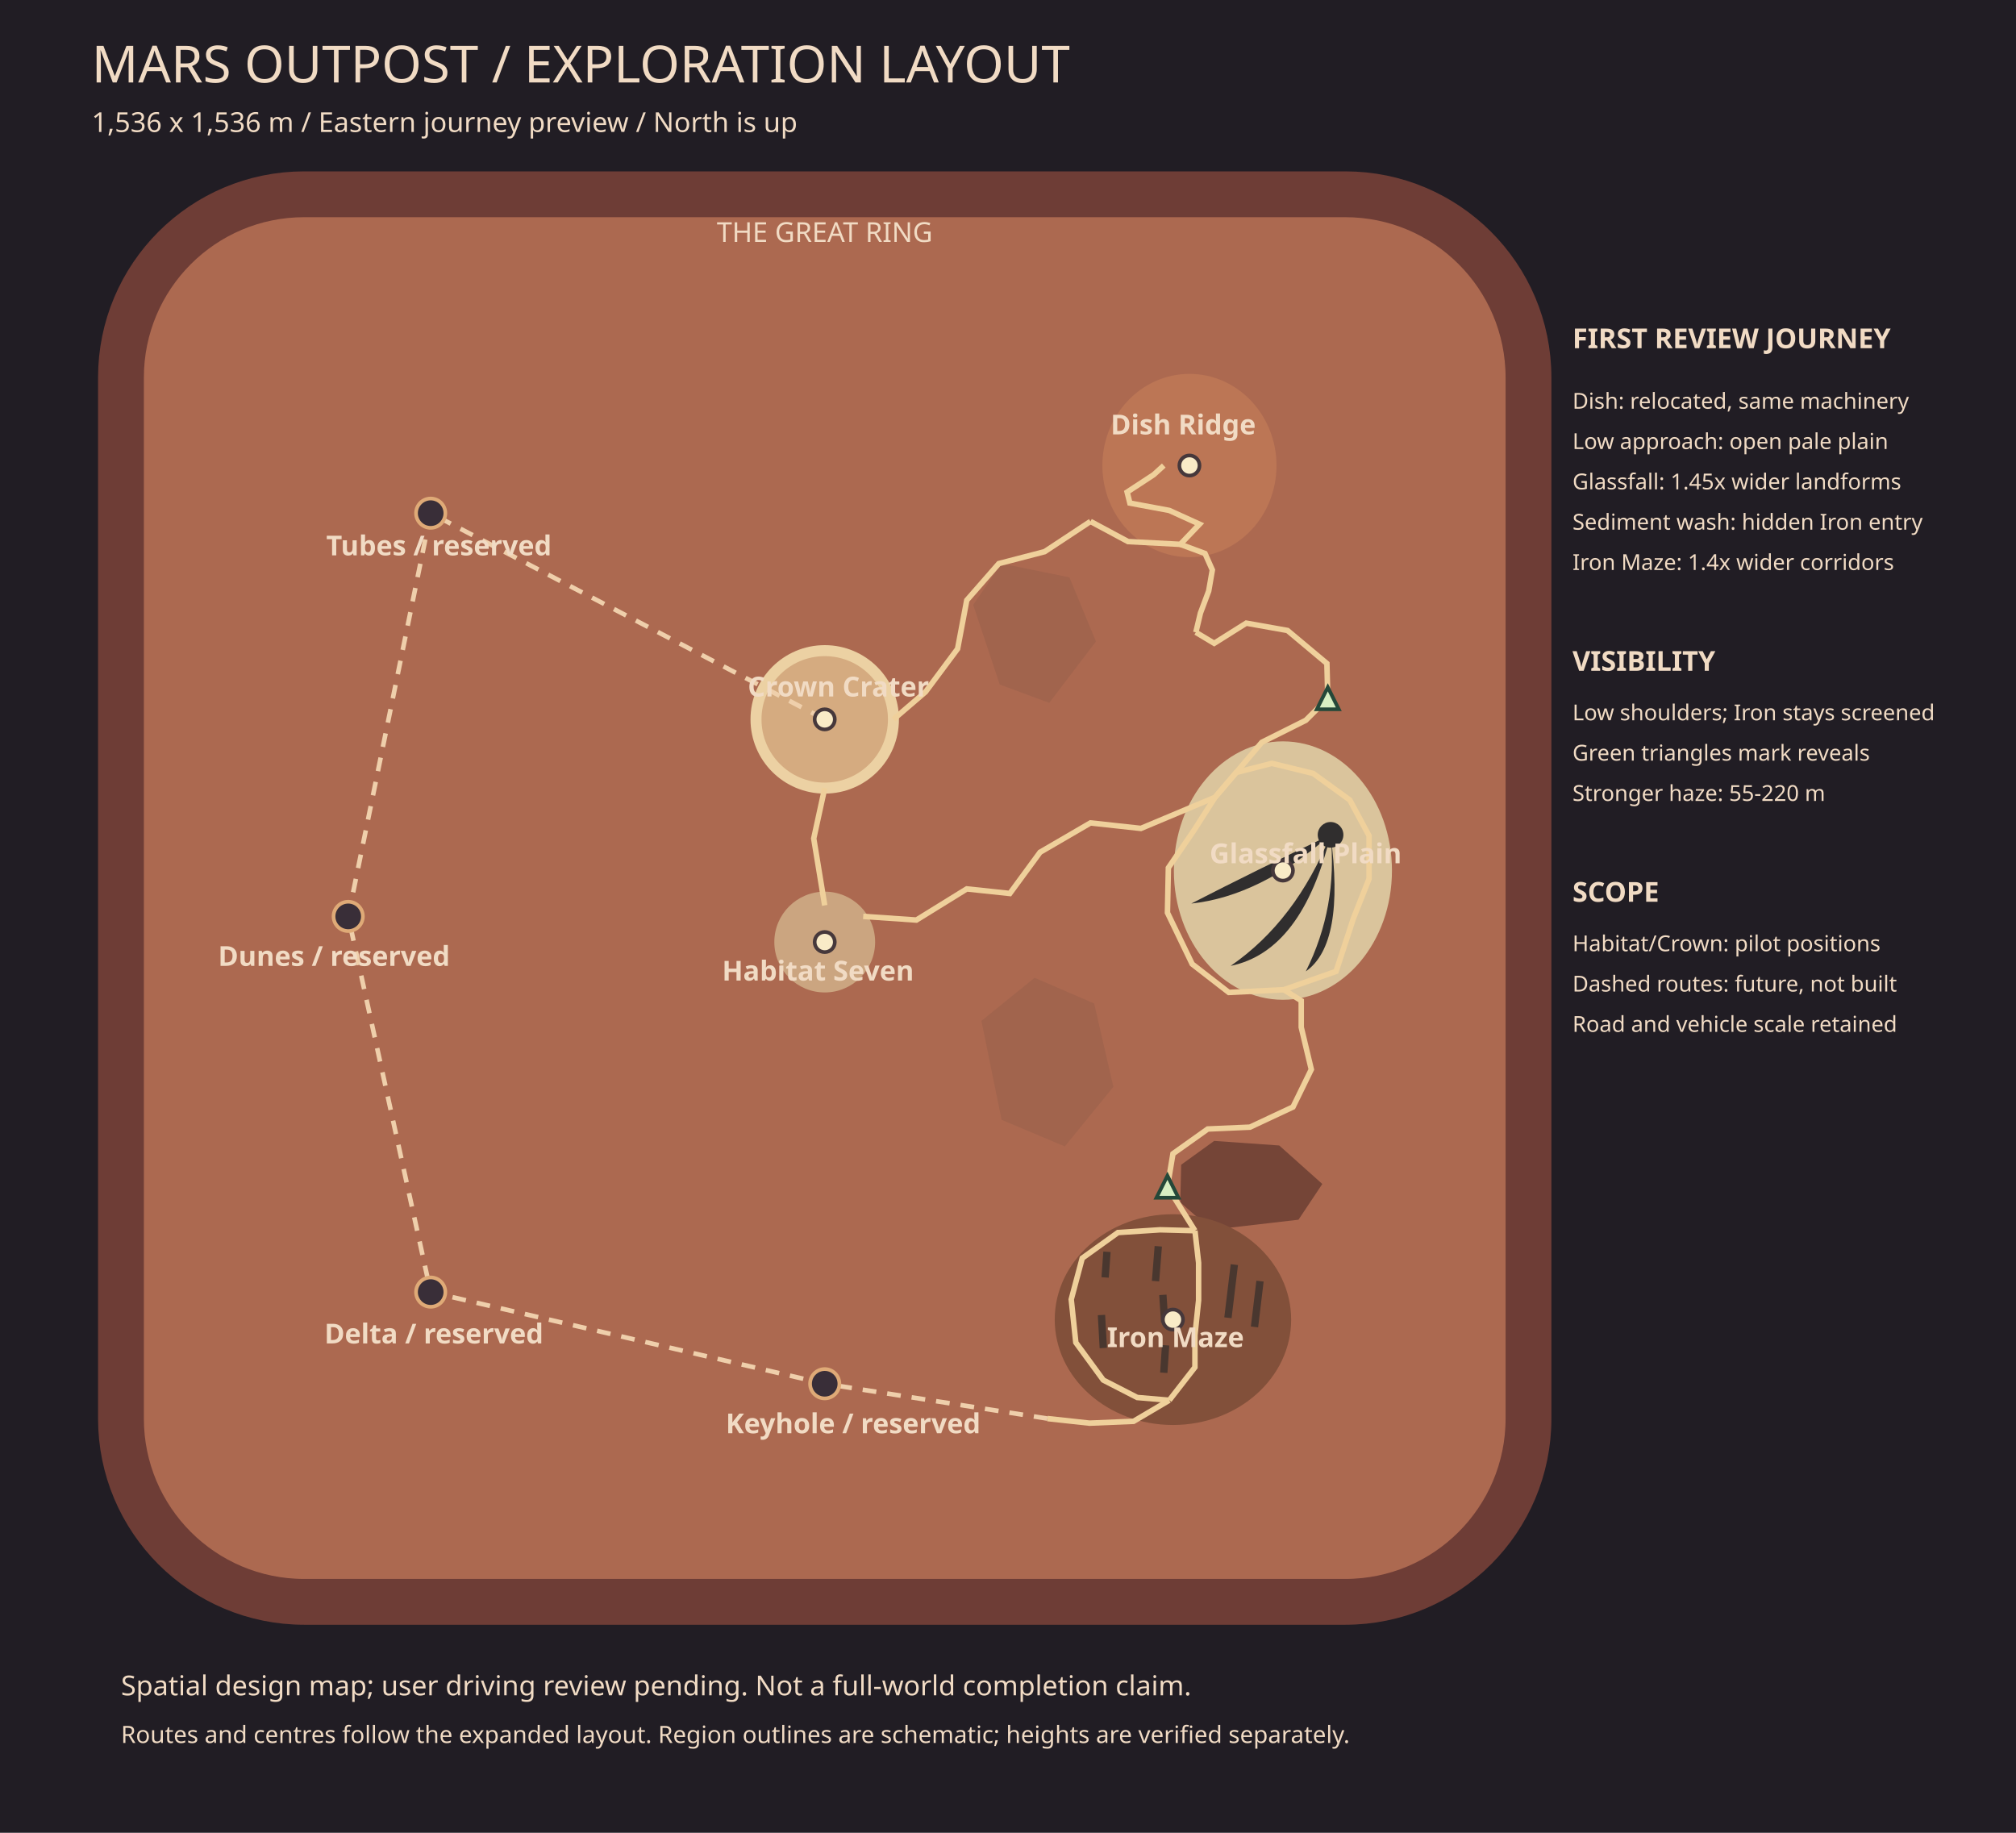
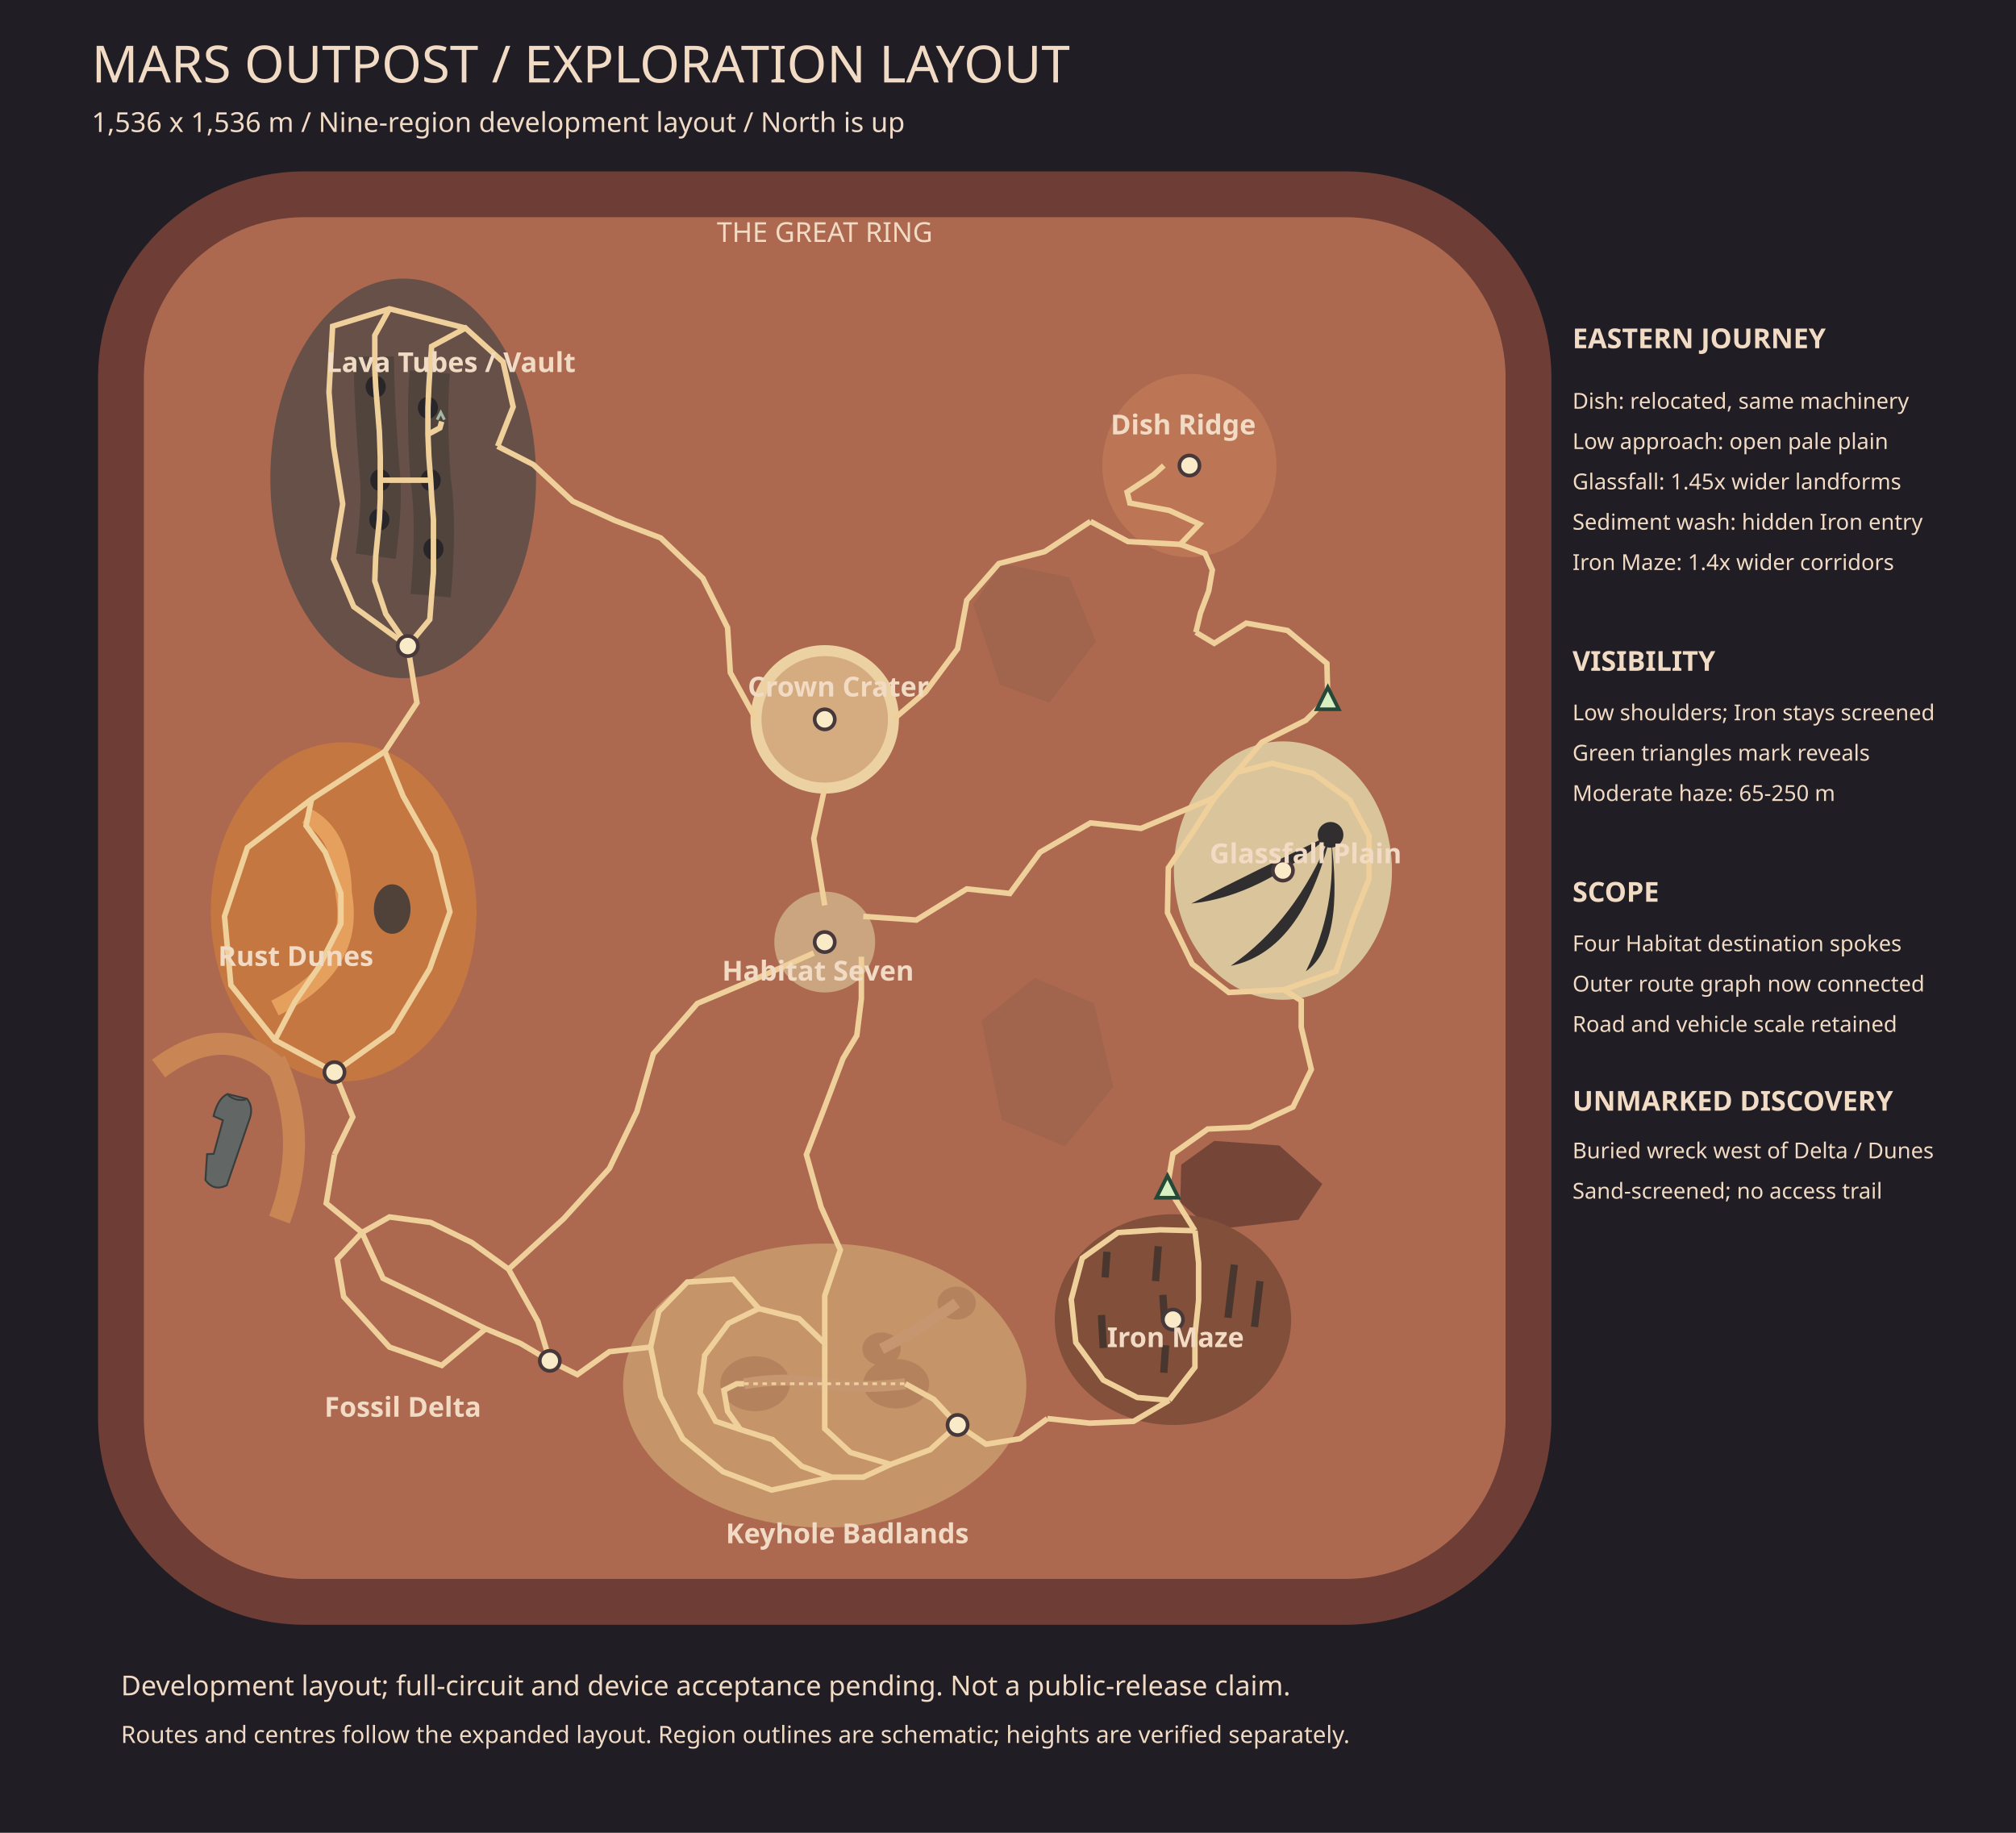
<svg xmlns="http://www.w3.org/2000/svg" viewBox="0 0 1100 1000">
  <rect width="1100" height="1000" fill="#211d24" />
  <style>text{font-family:system-ui;fill:#f1dbc4}.label{font-size:15px;font-weight:600}.small{font-size:12px}.road{fill:none;stroke:#efd09b;stroke-width:3}.future{fill:none;stroke:#bc978b;stroke-width:2;stroke-dasharray:7 6}</style>
  <text x="50" y="45" font-size="28">MARS OUTPOST / EXPLORATION LAYOUT</text>
-   <text x="50" y="72" font-size="15">1,536 x 1,536 m / Eastern journey preview / North is up</text>
+   <text x="50" y="72" font-size="15">1,536 x 1,536 m / Nine-region development layout / North is up</text>
  <rect x="66" y="106" width="768" height="768" rx="100" fill="#ac6950" stroke="#6e3d36" stroke-width="25" />
  <text x="450" y="132" text-anchor="middle" font-size="15">THE GREAT RING</text>
  <g transform="translate(450 490) scale(.5)">
    <path d="M162,-320 L193,-365 L267,-350 L296,-280 L245,-213 L191,-233 Z" fill="#a1644d" />
    <path d="M171,134 L229,87 L294,115 L315,206 L262,271 L193,242 Z" fill="#a1644d" />
    <path d="M389,291 L425,265 L496,270 L543,312 L517,351 L422,362 L388,332 Z" fill="#754537" />
    <ellipse cx="398" cy="-472" rx="95" ry="100" fill="#bc7655" />
    <ellipse cx="500" cy="-30" rx="119" ry="141" fill="#dac49c" />
    <ellipse cx="380" cy="460" rx="129" ry="115" fill="#82503a" />
+     <ellipse cx="0" cy="532" rx="220" ry="155" fill="#c59569" />
+     <ellipse cx="-428" cy="434" rx="173" ry="119" fill="#ac6950" />
+     <ellipse cx="-525" cy="15" rx="145" ry="185" fill="#c47740" />
+     <path d="M-600,177 Q-561,260 -595,351 M-727,186 Q-654,132 -597,186" fill="none" stroke="#c98554" stroke-width="24" />
+     <g transform="translate(-653 265) rotate(13.75)" fill="#626765" stroke="#393d3c" stroke-width="2">
+       <path d="M-11,-50 Q-20,-43 -20,-23 L-9,-21 L-10,17 L-17,19 L-12,47 Q0,57 12,47 L19,-30 Q20,-43 11,-50 Z" />
+       <path d="M-10,-49 Q0,-44 10,-49" fill="none" />
+     </g>
+     <ellipse cx="-460" cy="-458" rx="145" ry="218" fill="#675047" />
    <circle cx="0" cy="-195" r="75" fill="#d5ab80" stroke="#ecd1a3" stroke-width="12" />
    <circle cx="0" cy="48" r="55" fill="#cba580" />
    <g fill="#302e2e">
      <path d="M552,-69 Q470,-30 400,6 Q475,-2 552,-69" />
      <path d="M552,-69 Q514,25 443,74 Q521,58 552,-69" />
      <path d="M552,-69 Q560,10 525,80 Q568,50 552,-69" />
      <circle cx="552" cy="-69" r="14" />
    </g>
    <g stroke="#49372f" stroke-width="8">
      <path d="M364,380 l-3,38 M369,433 l2,30 M372,488 l-2,30 M447,400 l-7,58 M475,418 l-6,50 M308,386 l-2,28 M302,455 l2,36" />
    </g>
+     <g fill="#b5825e">
+       <ellipse cx="-76" cy="530" rx="38" ry="30" />
+       <ellipse cx="78" cy="530" rx="36" ry="27" />
+       <ellipse cx="62" cy="492" rx="21" ry="18" />
+       <ellipse cx="144" cy="442" rx="21" ry="18" />
+     </g>
+     <path d="M-88,530 Q-40,522 0,530 Q40,536 88,530 M62,492 Q105,470 144,442" fill="none" stroke="#c59670" stroke-width="12" />
+     <path d="M-600,120 Q-510,75 -525,-5 Q-526,-70 -566,-90" fill="none" stroke="#e5a05d" stroke-width="18" />
+     <ellipse cx="-472" cy="12" rx="20" ry="27" fill="#504139" />
+     <path d="M-430,-330 Q-423,-410 -430,-456 Q-435,-526 -431,-574 M-490,-373 Q-483,-425 -485,-456 Q-492,-540 -492,-591" fill="none" stroke="#51443c" stroke-width="44" />
+     <g fill="#29262a">
+       <ellipse cx="-427" cy="-381" rx="11" ry="12" />
+       <ellipse cx="-430" cy="-456" rx="11" ry="12" />
+       <ellipse cx="-433" cy="-535" rx="11" ry="12" />
+       <ellipse cx="-486" cy="-413" rx="11" ry="12" />
+       <ellipse cx="-485" cy="-456" rx="11" ry="12" />
+       <ellipse cx="-490" cy="-558" rx="11" ry="12" />
+     </g>
+     <path d="M-423,-522 L-419,-530 L-415,-522" fill="none" stroke="#a3b9a5" stroke-width="3" />
    <g fill="none" stroke="#efd09b" stroke-width="6">
      <path d="M0,8 L-12,-65 L0,-120 M75,-195 L110,-225 L145,-272 L155,-325 L190,-365 L240,-378 L290,-411" />
      <path d="M290,-411 L331,-389 L388,-386 L409,-408 L376,-423 L333,-431 L330,-443 L359,-462 L370,-472" />
      <path d="M388,-386 L415,-376 L423,-358 L419,-335 L410,-311 L405,-290" />
      <path d="M405,-290 L425,-278 L460,-300 L505,-292 L548,-256 L549,-218 L525,-194 L477,-170 L449,-137 L426,-110" />
      <path d="M426,-110 L449,-137 L488,-147 L533,-136 L573,-107 L594,-68 L594,-21 L577,22 L558,80 L501,100 L441,103 L401,72 L374,16 L375,-33 L403,-74 Z" />
      <path d="M501,100 L520,112 L520,141 L531,187 L511,228 L464,250 L418,252 L380,279 L374,315 L404,363" />
      <path d="M404,363 L408,398 L408,439 L404,477 L404,512 L376,548" />
      <path d="M404,363 L366,362 L320,365 L281,393 L269,438 L274,485 L304,526 L341,545 L376,548" />
      <path d="M376,548 L337,571 L289,573 L243,568" />
      <path d="M42,20 L100,24 L155,-10 L202,-5 L235,-50 L290,-82 L345,-76 L426,-110" />
+       <path d="M40,64 L40,110 L35,150 L20,175 L0,228 L-20,280 L-4,337 L17,384 L0,434 L0,486" />
+       <path d="M-12,60 L-75,88 L-139,115 L-187,170 L-205,233 L-235,295 L-285,350 L-345,405" />
+       <path d="M243,568 L213,590 L176,596 L145,575 L115,602 L72,618 L28,605 L0,579 L0,530 L0,486 L-28,459 L-72,448" />
+       <path d="M-72,448 L-105,464 L-131,499 L-136,540 L-119,571 L-92,580 L-57,591 L-25,620 L8,632 L42,632 L72,618" />
+       <path d="M-72,448 L-100,416 L-150,419 L-181,451 L-190,490 L-179,544 L-155,590 L-111,626 L-58,646 L8,632" />
+       <path d="M-92,580 L-106,560 L-110,537 L-96,530 L-88,530 M88,530 L119,547 L145,575" />
+       <path d="M-88,530 L88,530" stroke-dasharray="5 5" stroke-width="3" />
+       <path d="M-190,490 L-235,495 L-270,520 L-300,505 L-332,486 L-370,470 L-430,440 L-482,415 L-505,365 L-544,333 L-535,280" />
+       <path d="M-370,470 L-418,510 L-475,490 L-525,435 L-532,394 L-505,365" />
+       <path d="M-300,505 L-313,462 L-331,430 L-345,405 L-385,376 L-430,354 L-475,348 L-505,365" />
+       <path d="M-535,280 L-515,239 L-535,190 L-600,155 L-648,95 L-655,20 L-630,-55 L-560,-108 L-480,-160" />
+       <path d="M-600,155 L-578,113 L-552,75 L-528,28 L-528,-5 L-545,-50 L-566,-79 L-560,-108" />
+       <path d="M-535,190 L-472,145 L-431,77 L-409,15 L-425,-49 L-460,-111 L-480,-160" />
+       <path d="M-480,-160 L-445,-213 L-455,-275 L-431,-304 L-429,-330 L-427,-355 L-427,-381 L-427,-413 L-429,-438 L-430,-456 L-432,-482 L-433,-506 L-433,-535 L-432,-558 L-431,-574 L-429,-602 L-392,-622 L-351,-585 L-340,-536 L-357,-493" />
+       <path d="M-455,-275 L-514,-318 L-536,-370 L-526,-430 L-536,-493 L-541,-552 L-537,-624 L-475,-643 L-392,-622" />
+       <path d="M-455,-275 L-479,-310 L-491,-346 L-490,-373 L-488,-393 L-486,-413 L-485,-436 L-485,-456 L-485,-481 L-486,-509 L-488,-534 L-490,-558 L-491,-578 L-491,-591 L-491,-614 L-475,-643" />
+       <path d="M-430,-456 L-456,-456 L-485,-456 M-433,-506 L-420,-513 L-418,-520" />
+       <path d="M-357,-493 L-318,-473 L-275,-433 L-229,-412 L-179,-393 L-133,-349 L-106,-295 L-103,-246 L-75,-195" />
    </g>
-     <path d="M243,568 L0,530 L-430,430 L-520,20 L-430,-420 L0,-195" fill="none" stroke="#efcfab" stroke-width="5" stroke-dasharray="15 12" />
    <g fill="#f9ebc7" stroke="#46383b" stroke-width="4">
      <circle cx="0" cy="48" r="11" />
      <circle cx="0" cy="-195" r="11" />
      <circle cx="398" cy="-472" r="11" />
      <circle cx="500" cy="-30" r="11" />
      <circle cx="380" cy="460" r="11" />
    </g>
-     <g fill="#392e38" stroke="#dfaa77" stroke-width="4">
-       <circle cx="0" cy="530" r="16" />
-       <circle cx="-430" cy="430" r="16" />
-       <circle cx="-520" cy="20" r="16" />
-       <circle cx="-430" cy="-420" r="16" />
+     <g fill="#f9ebc7" stroke="#46383b" stroke-width="4">
+       <circle cx="145" cy="575" r="11" />
+       <circle cx="-300" cy="505" r="11" />
+       <circle cx="-535" cy="190" r="11" />
+       <circle cx="-455" cy="-275" r="11" />
    </g>
    <g fill="#d8efc2" stroke="#254839" stroke-width="4">
      <path d="M549,-230 l12,24 h-24 Z" />
      <path d="M374,303 l12,24 h-24 Z" />
    </g>
  </g>
  <g class="label">
    <text x="408" y="380">Crown Crater</text>
    <text x="394" y="535">Habitat Seven</text>
    <text x="606" y="237">Dish Ridge</text>
    <text x="660" y="471">Glassfall Plain</text>
    <text x="604" y="735">Iron Maze</text>
-     <text x="396" y="782">Keyhole / reserved</text>
-     <text x="177" y="733">Delta / reserved</text>
-     <text x="119" y="527">Dunes / reserved</text>
-     <text x="178" y="303">Tubes / reserved</text>
+     <text x="396" y="842">Keyhole Badlands</text>
+     <text x="177" y="773">Fossil Delta</text>
+     <text x="119" y="527">Rust Dunes</text>
+     <text x="178" y="203">Lava Tubes / Vault</text>
  </g>
-   <text x="858" y="190" class="label">FIRST REVIEW JOURNEY</text>
+   <text x="858" y="190" class="label">EASTERN JOURNEY</text>
  <text x="858" y="223" class="small">Dish: relocated, same machinery</text>
  <text x="858" y="245" class="small">Low approach: open pale plain</text>
  <text x="858" y="267" class="small">Glassfall: 1.45x wider landforms</text>
  <text x="858" y="289" class="small">Sediment wash: hidden Iron entry</text>
  <text x="858" y="311" class="small">Iron Maze: 1.4x wider corridors</text>
  <text x="858" y="366" class="label">VISIBILITY</text>
  <text x="858" y="393" class="small">Low shoulders; Iron stays screened</text>
  <text x="858" y="415" class="small">Green triangles mark reveals</text>
-   <text x="858" y="437" class="small">Stronger haze: 55-220 m</text>
+   <text x="858" y="437" class="small">Moderate haze: 65-250 m</text>
  <text x="858" y="492" class="label">SCOPE</text>
-   <text x="858" y="519" class="small">Habitat/Crown: pilot positions</text>
-   <text x="858" y="541" class="small">Dashed routes: future, not built</text>
+   <text x="858" y="519" class="small">Four Habitat destination spokes</text>
+   <text x="858" y="541" class="small">Outer route graph now connected</text>
  <text x="858" y="563" class="small">Road and vehicle scale retained</text>
-   <text x="66" y="925" font-size="15">Spatial design map; user driving review pending. Not a full-world completion claim.</text>
+   <text x="858" y="606" class="label">UNMARKED DISCOVERY</text>
+   <text x="858" y="632" class="small">Buried wreck west of Delta / Dunes</text>
+   <text x="858" y="654" class="small">Sand-screened; no access trail</text>
+   <text x="66" y="925" font-size="15">Development layout; full-circuit and device acceptance pending. Not a public-release claim.</text>
  <text x="66" y="951" font-size="13">Routes and centres follow the expanded layout. Region outlines are schematic; heights are verified separately.</text>
</svg>
